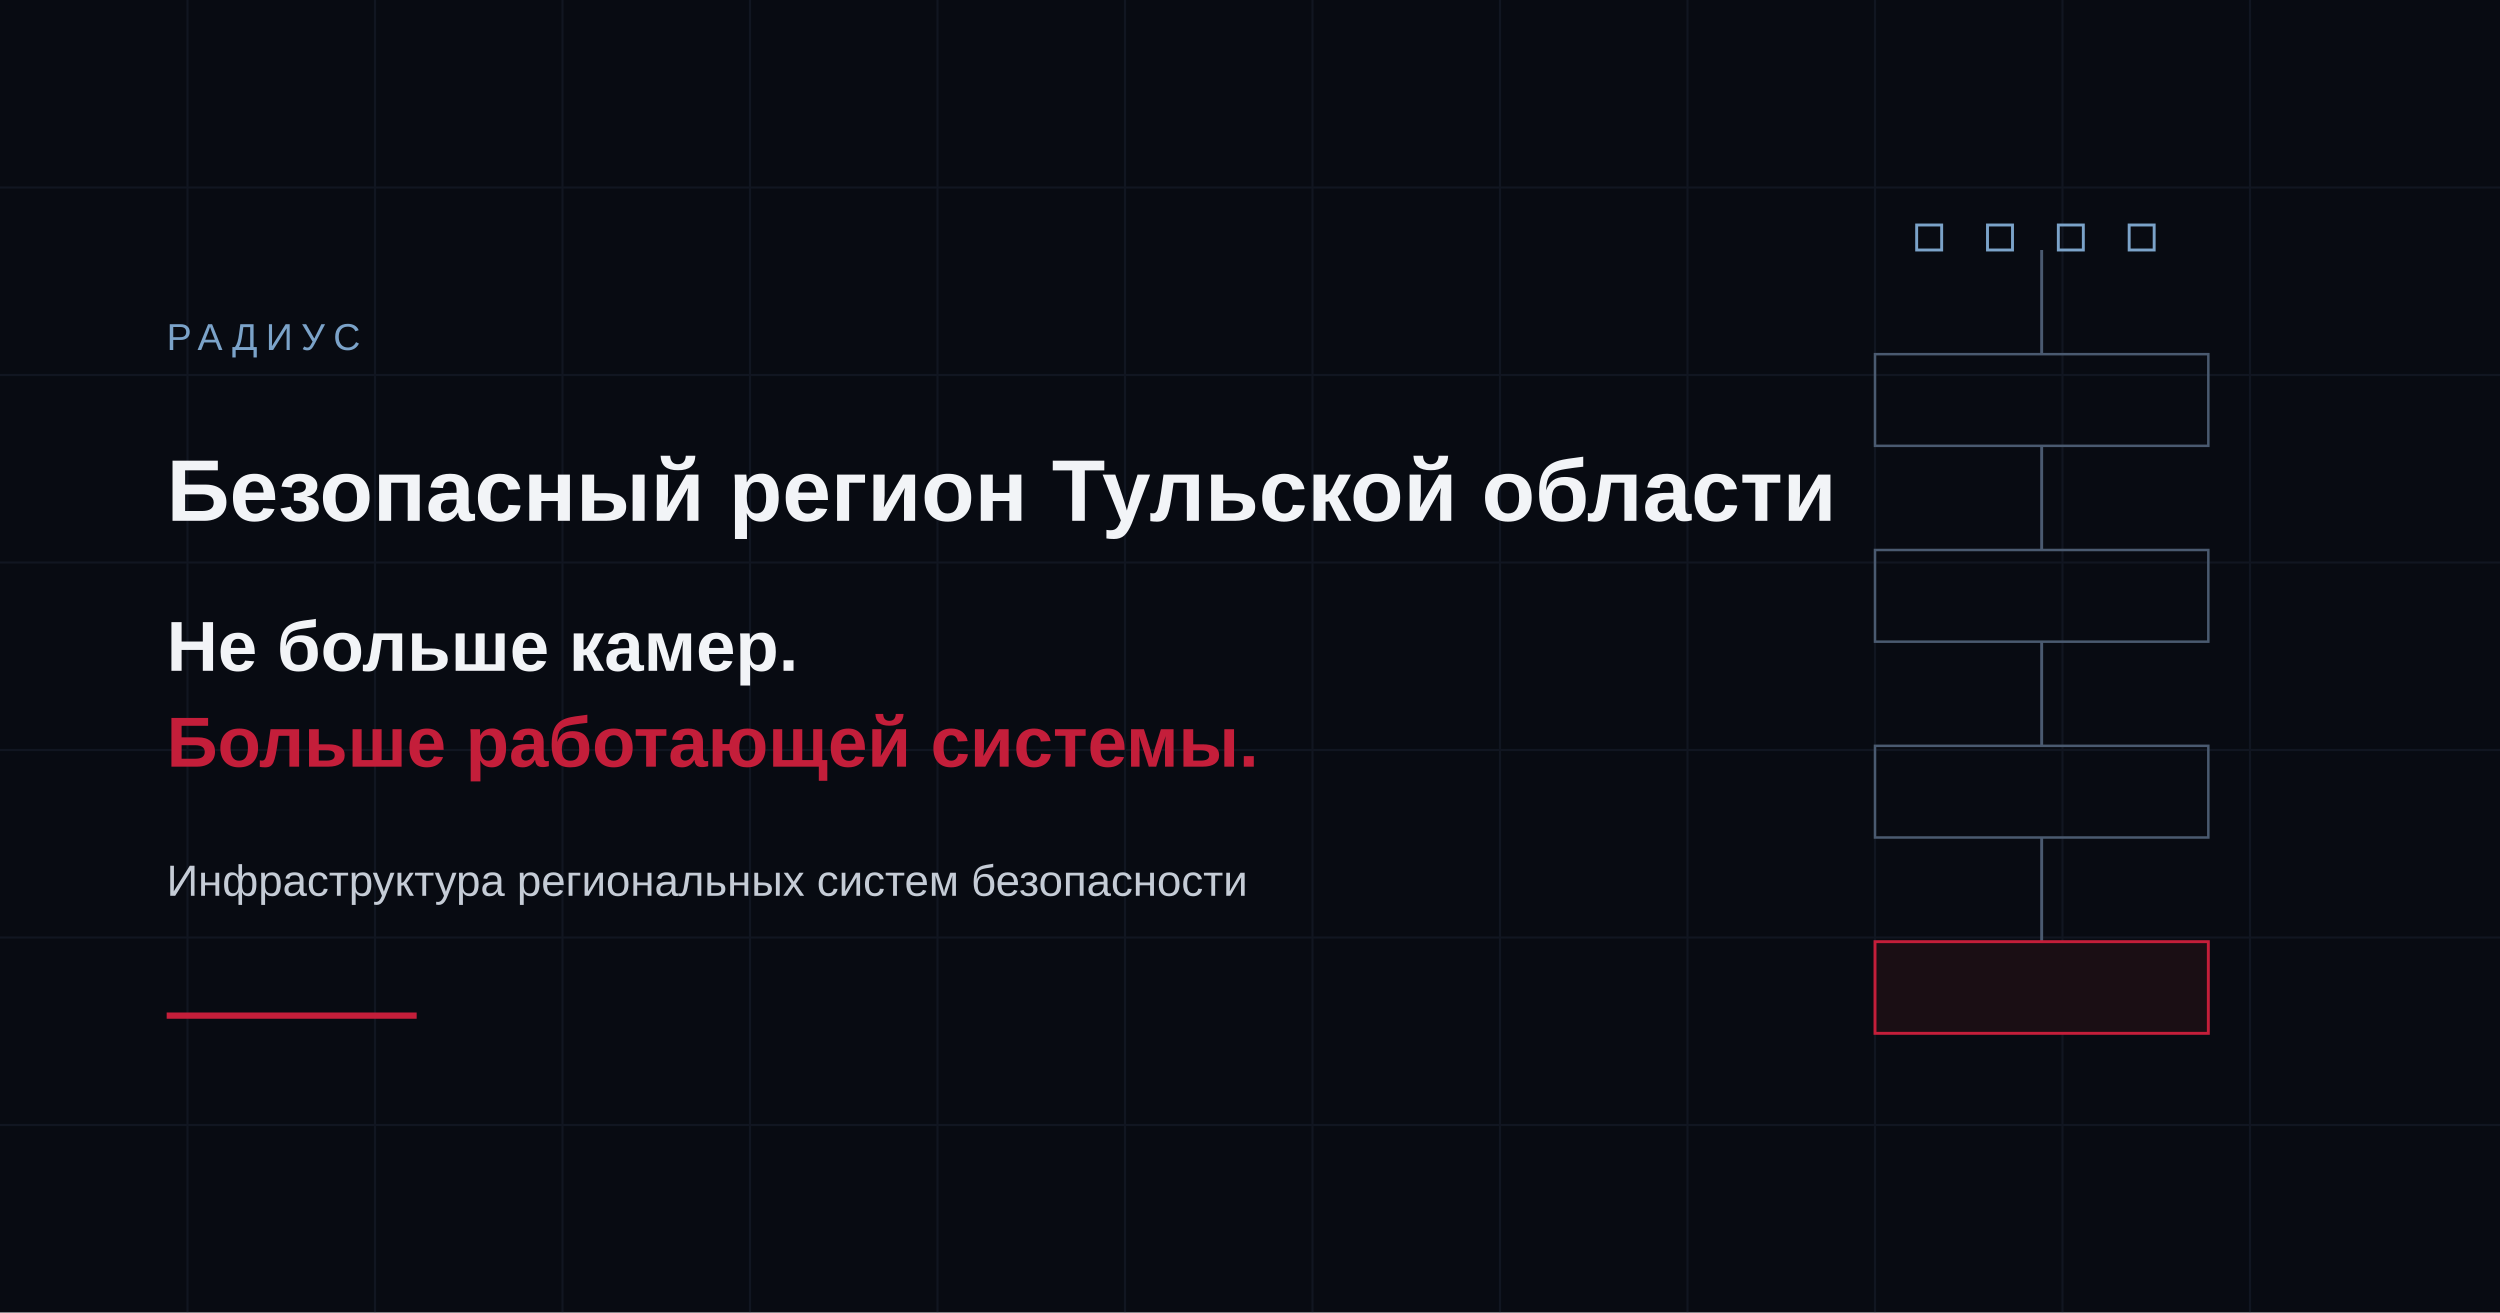
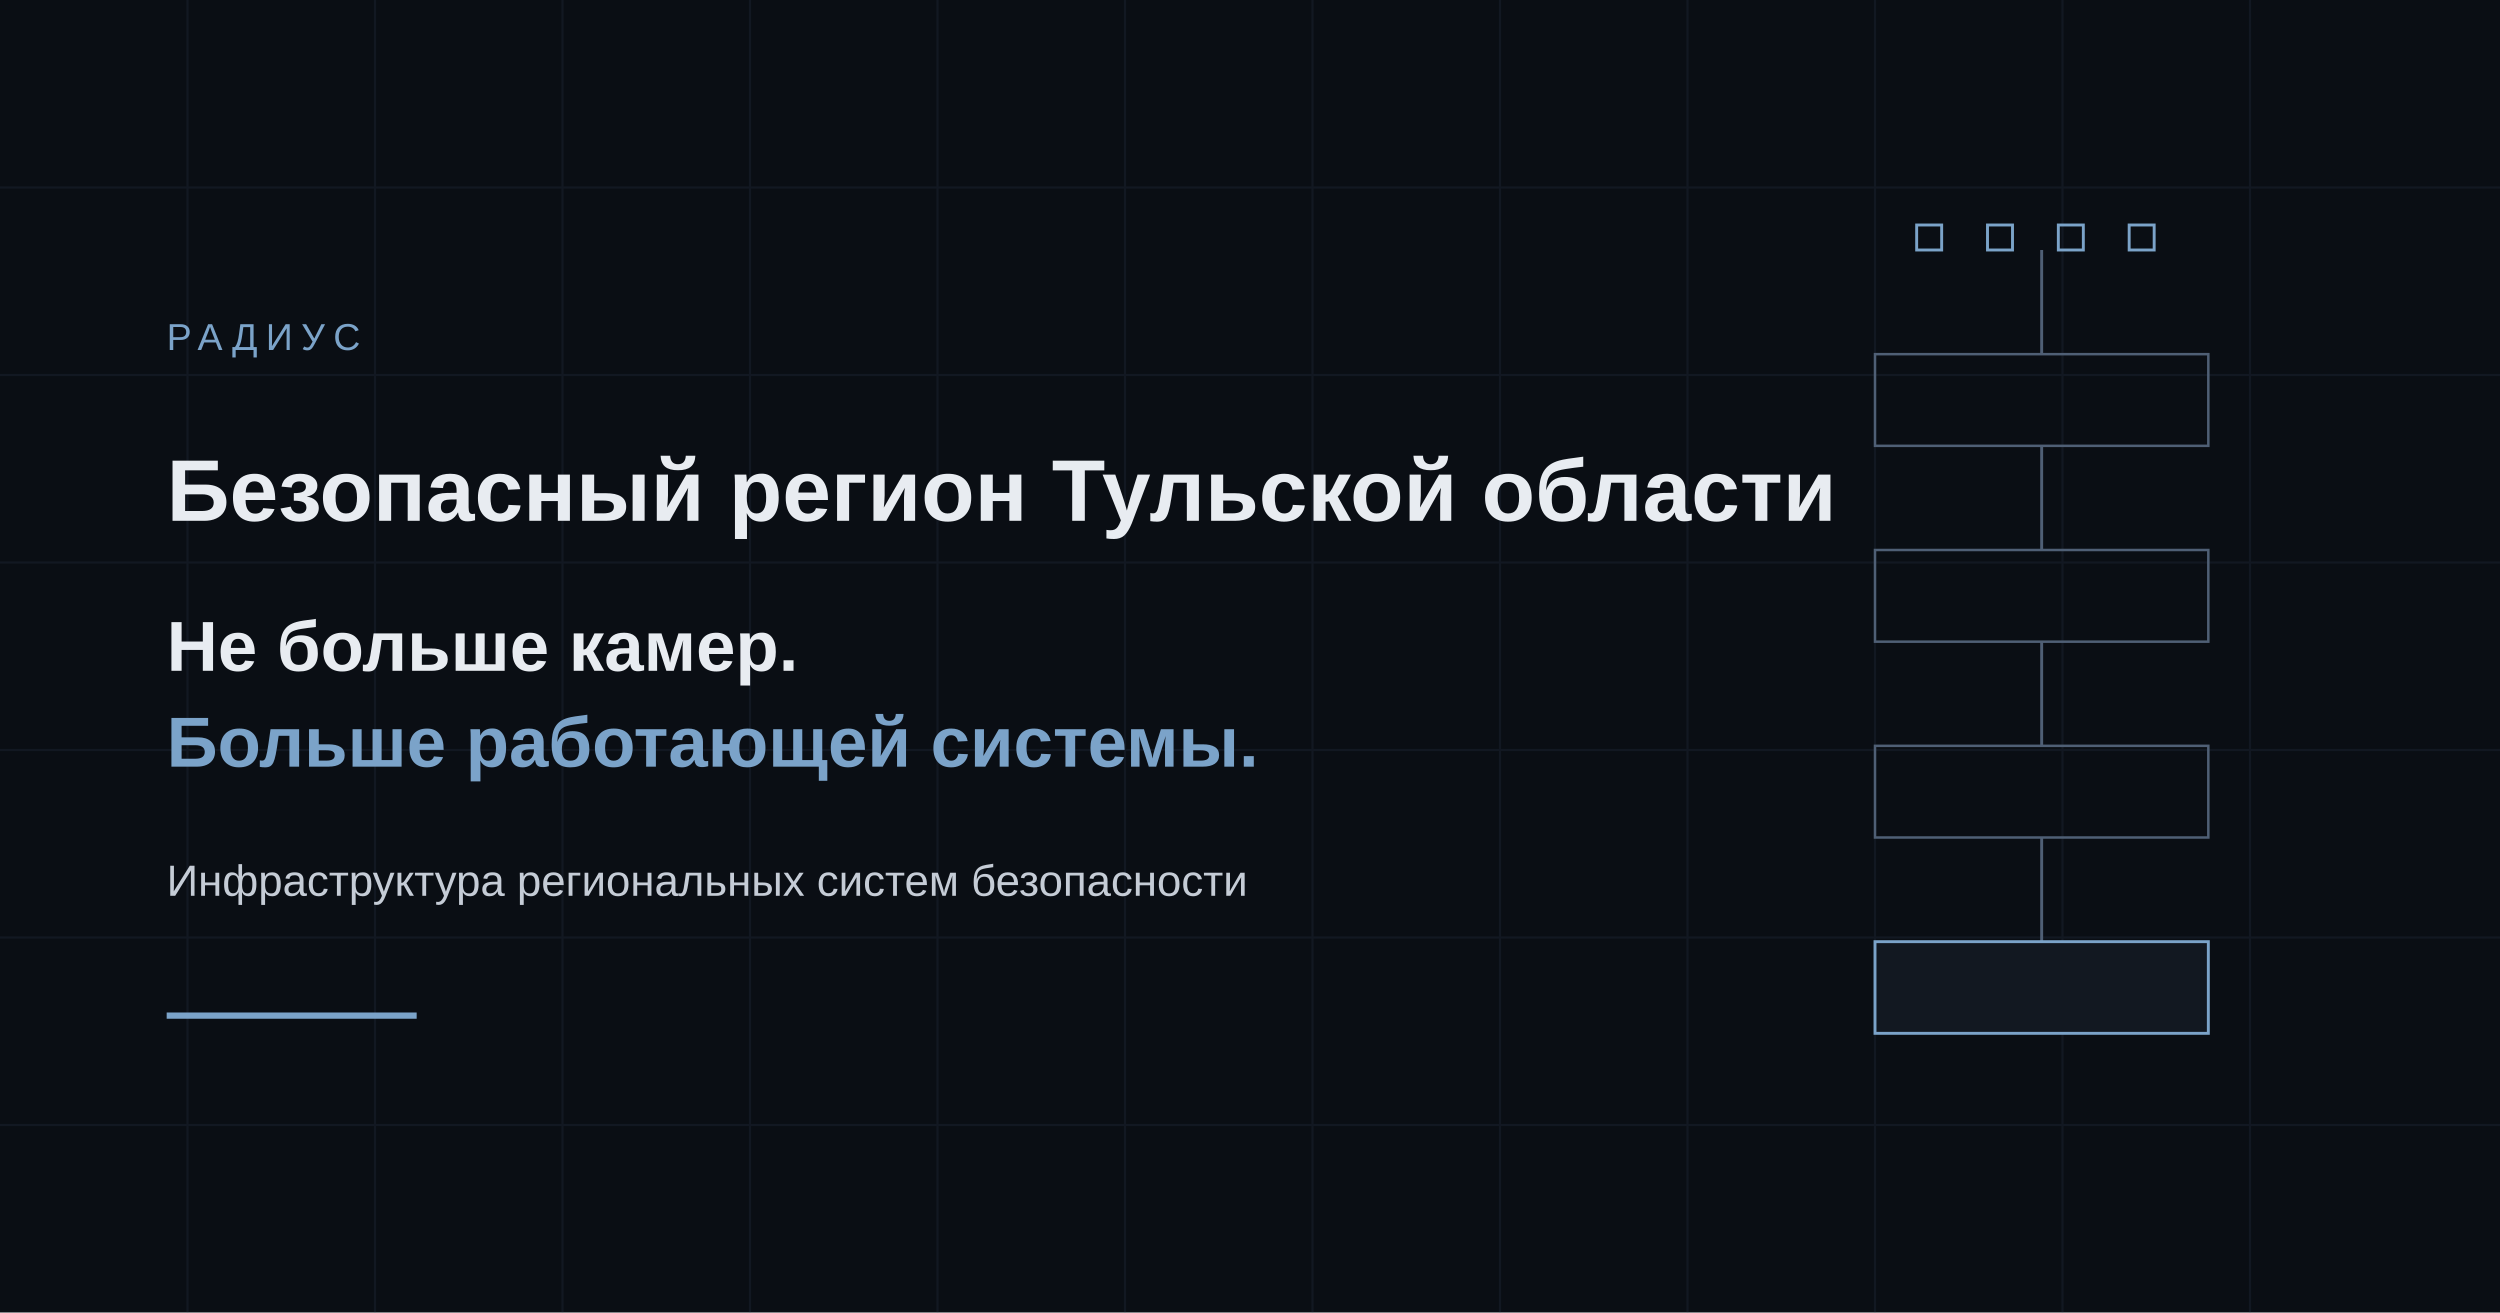
<svg xmlns="http://www.w3.org/2000/svg" width="1200" height="630" viewBox="0 0 1200 630" fill="none">
-   <rect width="1200" height="630" fill="#080B12" />
+   <rect width="1200" height="630" fill="#0A0E14" />
  <g opacity="0.18" stroke="#3A4A62" stroke-width="1">
    <path d="M0 90 H1200 M0 180 H1200 M0 270 H1200 M0 360 H1200 M0 450 H1200 M0 540 H1200" />
    <path d="M90 0 V630 M180 0 V630 M270 0 V630 M360 0 V630 M450 0 V630 M540 0 V630 M630 0 V630 M720 0 V630 M810 0 V630 M900 0 V630 M990 0 V630 M1080 0 V630" />
  </g>
-   <g stroke="#4A5A70" stroke-width="1.4" fill="none">
+   <g stroke="#4F5F75" stroke-width="1.4" fill="none">
    <path d="M980 120 V170 M980 214 V264 M980 308 V358 M980 402 V452" />
  </g>
-   <g fill="none" stroke="#4A5A70" stroke-width="1.2">
+   <g fill="none" stroke="#4F5F75" stroke-width="1.2">
    <rect x="900" y="170" width="160" height="44" />
    <rect x="900" y="264" width="160" height="44" />
    <rect x="900" y="358" width="160" height="44" />
  </g>
-   <rect x="900" y="452" width="160" height="44" fill="#1A0E14" stroke="#C41E3A" stroke-width="1.4" />
+   <rect x="900" y="452" width="160" height="44" fill="#121821" stroke="#7BA3C9" stroke-width="1.4" />
  <g fill="none" stroke="#7BA3C9" stroke-width="1.4">
    <rect x="920" y="108" width="12" height="12" />
    <rect x="954" y="108" width="12" height="12" />
    <rect x="988" y="108" width="12" height="12" />
    <rect x="1022" y="108" width="12" height="12" />
  </g>
  <text x="80" y="168" fill="#7BA3C9" font-family="Arial, Helvetica, sans-serif" font-size="18" letter-spacing="4">РАДИУС</text>
-   <text x="80" y="250" fill="#F2F4F7" font-family="Arial, Helvetica, sans-serif" font-size="42" font-weight="700">Безопасный регион Тульской области</text>
-   <text x="80" y="322" fill="#F2F4F7" font-family="Arial, Helvetica, sans-serif" font-size="34" font-weight="700">Не больше камер.</text>
-   <text x="80" y="368" fill="#C41E3A" font-family="Arial, Helvetica, sans-serif" font-size="34" font-weight="700">Больше работающей системы.</text>
+   <text x="80" y="250" fill="#E8ECF1" font-family="Arial, Helvetica, sans-serif" font-size="42" font-weight="700">Безопасный регион Тульской области</text>
+   <text x="80" y="322" fill="#E8ECF1" font-family="Arial, Helvetica, sans-serif" font-size="34" font-weight="700">Не больше камер.</text>
+   <text x="80" y="368" fill="#7BA3C9" font-family="Arial, Helvetica, sans-serif" font-size="34" font-weight="700">Больше работающей системы.</text>
  <text x="80" y="430" fill="#C5CCD6" font-family="Arial, Helvetica, sans-serif" font-size="21">Инфраструктура региональных систем безопасности</text>
-   <rect x="80" y="486" width="120" height="3" fill="#C41E3A" />
+   <rect x="80" y="486" width="120" height="3" fill="#7BA3C9" />
</svg>
